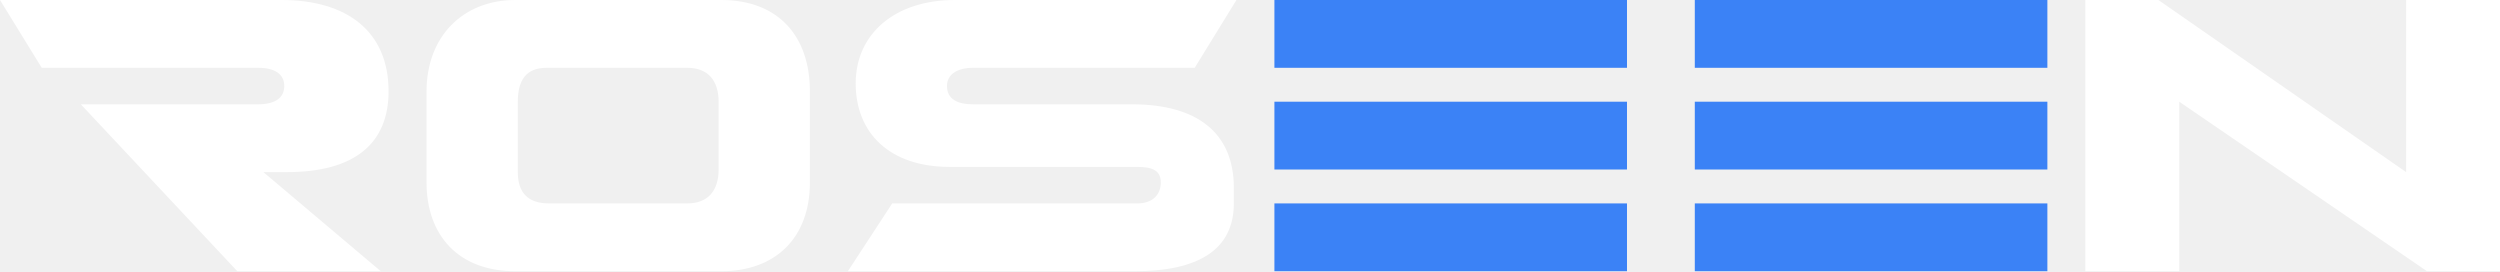
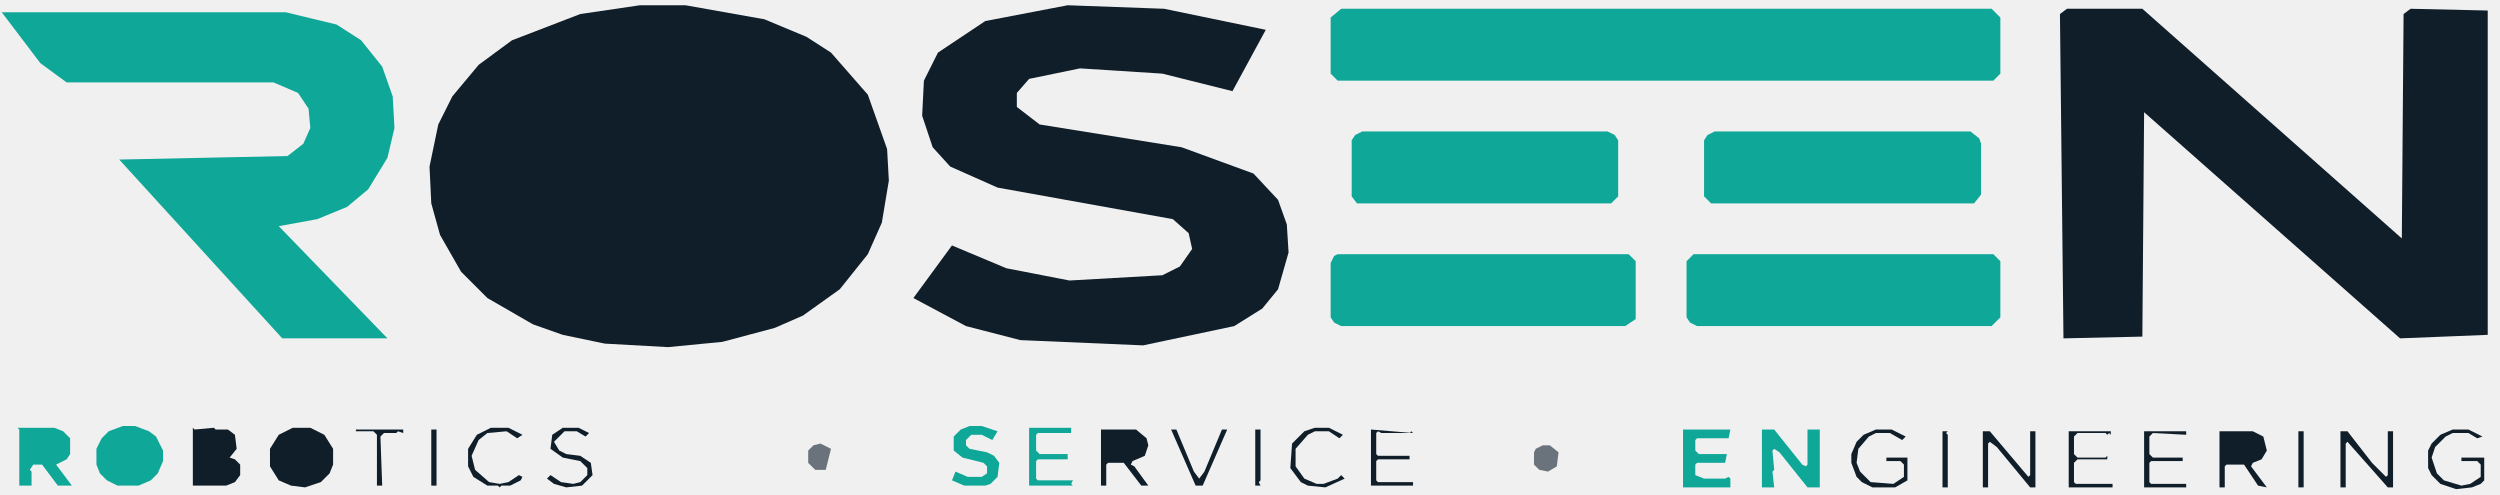
- <svg xmlns="http://www.w3.org/2000/svg" width="1843.539" height="200" viewBox="100 100 1843.539 200" role="img" aria-labelledby="logo-title">
-   <g transform="translate(100 100)">
-     <path id="letter-R" fill="#FFFFFF" d="M0.0 0.0H207.692C255.769 0.0 286.538 23.077 286.538 67.308C286.538 105.769 261.538 126.923 211.538 126.923H194.231L280.769 200.0H175.0L59.615 76.923H190.385C202.885 76.923 209.615 72.115 209.615 63.462C209.615 54.808 202.885 50.0 190.385 50.0H30.769L0.0 0.0Z" />
-     <path id="letter-O" fill="#FFFFFF" d="M379.923 0.0H531.846C574.154 0.0 597.231 26.923 597.231 67.308V134.615C597.231 175.0 572.231 200.0 531.846 200.0H379.923C337.615 200.0 314.538 173.077 314.538 134.615V67.308C314.538 26.923 341.462 0.0 379.923 0.0ZM403.0 50.0C387.615 50.0 381.846 59.615 381.846 75.0V126.923C381.846 142.308 389.538 150.0 404.923 150.0H506.846C522.231 150.0 529.923 140.385 529.923 125.0V75.0C529.923 59.615 522.231 50.0 506.846 50.0H403.0Z" />
-     <path id="letter-S" fill="#FFFFFF" d="M704.077 0.0H911.769L881.0 50.0H717.538C706.0 50.0 698.308 54.808 698.308 63.462C698.308 73.077 706.0 76.923 717.538 76.923H834.846C882.923 76.923 909.846 98.077 909.846 138.462V150.0C909.846 184.615 882.923 200.0 836.769 200.0H625.231L657.923 150.0H838.692C850.231 150.0 856.0 143.269 856.0 134.615C856.0 125.962 850.231 123.077 838.692 123.077H700.231C656.0 123.077 631.0 98.077 631.0 61.538C631.0 25.0 659.846 0.0 704.077 0.0Z" />
-     <g id="letter-E1" fill="#3B82F6">
-       <rect x="939.769" y="0" width="260" height="50" />
-       <rect x="939.769" y="75" width="260" height="50" />
-       <rect x="939.769" y="150" width="260" height="50" />
-     </g>
-     <g id="letter-E2" fill="#3B82F6">
-       <rect x="1249.769" y="0" width="260" height="50" />
-       <rect x="1249.769" y="75" width="260" height="50" />
-       <rect x="1249.769" y="150" width="260" height="50" />
-     </g>
-     <path id="letter-N" fill="#FFFFFF" d="M1537.769 0.0H1591.615L1774.308 126.923V0.0H1843.538V200.0H1789.692L1607 75.0V200.0H1537.769V0.0Z" />
-   </g>
+ <svg xmlns="http://www.w3.org/2000/svg" viewBox="0 0 1426 282">
+   <path fill="#0f1e29" d="M 1335,246 L 1335,278 L 1338,278 L 1338,253 L 1339,252 L 1362,278 L 1365,278 L 1365,246 L 1362,246 L 1362,271 L 1361,272 L 1353,264 L 1339,246 Z" />
+   <path fill="#0f1e29" d="M 1311,246 L 1311,278 L 1314,278 L 1314,246 Z" />
+   <path fill="#0f1e29" d="M 1266,246 L 1266,278 L 1269,278 L 1269,266 L 1270,265 L 1280,265 L 1288,277 L 1293,278 L 1284,266 L 1285,264 L 1290,262 L 1293,257 L 1291,249 L 1285,246 Z" />
+   <path fill="#0f1e29" d="M 1223,246 L 1223,278 L 1247,278 L 1247,276 L 1227,276 L 1226,275 L 1226,264 L 1227,263 L 1245,263 L 1245,261 L 1228,261 L 1226,259 L 1226,249 L 1228,247 L 1247,248 L 1247,246 Z" />
+   <path fill="#0f1e29" d="M 1180,246 L 1180,278 L 1205,278 L 1205,276 L 1184,276 L 1183,275 L 1183,264 L 1185,262 L 1202,262 L 1202,260 L 1201,261 L 1185,261 L 1183,259 L 1183,249 L 1185,247 L 1201,247 L 1202,248 L 1203,247 L 1204,248 L 1204,246 Z" />
+   <path fill="#0f1e29" d="M 1131,246 L 1131,278 L 1134,278 L 1134,253 L 1135,252 L 1139,255 L 1158,278 L 1161,278 L 1161,246 L 1158,246 L 1158,271 L 1157,272 L 1135,246 Z" />
+   <path fill="#0f1e29" d="M 1108,246 L 1108,278 L 1111,278 L 1111,248 L 1110,247 L 1111,246 Z" />
+   <path fill="#0f1e29" d="M 1392,248 L 1387,253 L 1385,257 L 1385,267 L 1387,271 L 1392,276 L 1401,279 L 1410,278 L 1415,276 L 1417,274 L 1417,261 L 1404,261 L 1404,263 L 1413,263 L 1415,265 L 1415,272 L 1409,276 L 1404,277 L 1394,274 L 1390,270 L 1387,261 L 1389,255 L 1395,249 L 1399,247 L 1408,247 L 1413,250 L 1416,249 L 1408,245 L 1399,245 Z" />
+   <path fill="#0f1e29" d="M 1063,248 L 1059,252 L 1056,259 L 1056,264 L 1059,272 L 1062,275 L 1068,278 L 1081,278 L 1088,274 L 1088,261 L 1076,261 L 1076,263 L 1084,263 L 1086,265 L 1086,272 L 1080,276 L 1067,275 L 1061,269 L 1059,264 L 1060,256 L 1066,249 L 1070,247 L 1078,247 L 1085,251 L 1087,249 L 1079,245 L 1070,245 Z" />
+   <path fill="#0f1e29" d="M 782,245 L 782,277 L 806,277 L 806,275 L 786,275 L 785,274 L 785,263 L 786,262 L 804,262 L 804,260 L 786,260 L 785,259 L 785,247 L 786,246 L 788,247 L 804,247 L 805,246 L 806,247 Z" />
+   <path fill="#0f1e29" d="M 716,245 L 716,277 L 719,277 L 718,275 L 719,274 L 719,245 Z" />
+   <path fill="#0f1e29" d="M 668,245 L 682,277 L 686,277 L 700,245 L 697,245 L 687,269 L 684,273 L 681,269 L 671,245 Z" />
+   <path fill="#0f1e29" d="M 628,245 L 628,277 L 631,277 L 631,265 L 632,264 L 641,264 L 651,277 L 655,277 L 647,266 L 645,265 L 646,263 L 653,260 L 655,254 L 654,250 L 648,245 Z" />
+   <path fill="#0f1e29" d="M 246,245 L 246,277 L 249,277 L 249,245 Z" />
+   <path fill="#0f1e29" d="M 203,245 L 203,246 L 213,246 L 215,248 L 215,277 L 218,277 L 217,249 L 219,247 L 226,247 L 227,246 L 230,247 L 230,245 Z" />
+   <path fill="#0f1e29" d="M 750,244 L 744,246 L 737,253 L 736,267 L 742,275 L 746,277 L 756,278 L 767,273 L 765,271 L 763,273 L 755,276 L 751,276 L 744,273 L 739,266 L 739,256 L 746,248 L 750,246 L 758,246 L 764,250 L 766,248 L 758,244 Z" />
+   <path fill="#0f1e29" d="M 321,244 L 315,248 L 314,256 L 321,261 L 331,263 L 335,267 L 335,271 L 331,275 L 327,276 L 320,275 L 314,271 L 312,273 L 316,276 L 323,278 L 332,277 L 338,271 L 337,264 L 331,260 L 323,259 L 319,257 L 316,252 L 322,246 L 329,246 L 334,249 L 336,247 L 330,244 Z" />
+   <path fill="#0f1e29" d="M 272,248 L 267,256 L 267,266 L 270,272 L 278,277 L 284,277 L 285,278 L 286,277 L 291,277 L 297,274 L 298,272 L 296,271 L 290,275 L 285,276 L 279,275 L 271,268 L 269,260 L 273,251 L 278,247 L 289,246 L 295,250 L 298,248 L 290,244 L 280,244 Z" />
+   <path fill="#0f1e29" d="M 159,248 L 154,256 L 154,266 L 159,274 L 166,277 L 174,278 L 183,275 L 188,270 L 190,265 L 190,256 L 185,248 L 177,244 L 167,244 Z" />
+   <path fill="#0f1e29" d="M 110,244 L 110,277 L 129,277 L 134,275 L 137,271 L 137,265 L 134,262 L 131,261 L 135,256 L 134,248 L 130,245 L 123,245 L 122,244 L 111,245 Z" />
+   <path fill="#0f1e29" d="M 1175,8 L 1177,193 L 1222,192 L 1223,64 L 1369,193 L 1419,191 L 1419,6 L 1375,5 L 1371,8 L 1370,136 L 1222,5 L 1179,5 Z" />
+   <path fill="#0f1e29" d="M 535,30 L 527,46 L 526,66 L 532,84 L 542,95 L 569,107 L 669,125 L 678,133 L 680,142 L 673,152 L 663,157 L 610,160 L 574,153 L 543,140 L 521,170 L 551,186 L 582,194 L 652,197 L 704,186 L 720,176 L 729,165 L 735,144 L 734,128 L 729,114 L 715,99 L 674,84 L 593,71 L 580,61 L 580,53 L 587,45 L 616,39 L 663,42 L 703,52 L 722,17 L 664,5 L 609,3 L 562,12 Z" />
+   <path fill="#0f1e29" d="M 258,55 L 250,71 L 245,95 L 246,116 L 251,134 L 263,155 L 278,170 L 304,185 L 321,191 L 345,196 L 381,198 L 412,195 L 442,187 L 458,180 L 479,165 L 495,145 L 503,127 L 507,103 L 506,85 L 495,54 L 474,30 L 460,21 L 436,11 L 391,3 L 365,3 L 331,8 L 292,23 L 273,37 Z" />
+   <path fill="#0fa798" d="M 1005,245 L 1005,278 L 1012,278 L 1011,269 L 1012,268 L 1011,257 L 1012,256 L 1015,258 L 1031,278 L 1038,278 L 1038,245 L 1031,245 L 1031,265 L 1030,266 L 1028,265 L 1012,245 Z" />
+   <path fill="#0fa798" d="M 960,245 L 960,278 L 987,278 L 987,273 L 986,272 L 984,273 L 972,273 L 967,271 L 967,265 L 968,264 L 984,264 L 985,259 L 969,259 L 967,257 L 967,251 L 968,250 L 986,250 L 987,245 Z" />
+   <path fill="#0fa798" d="M 587,244 L 587,277 L 612,277 L 611,276 L 612,274 L 592,274 L 591,273 L 591,263 L 592,262 L 609,262 L 609,259 L 593,259 L 591,257 L 591,248 L 592,247 L 611,247 L 611,244 Z" />
+   <path fill="#0fa798" d="M 10,244 L 11,245 L 11,277 L 18,277 L 18,269 L 17,268 L 19,265 L 24,265 L 33,277 L 41,277 L 32,265 L 38,262 L 40,259 L 40,250 L 36,246 L 31,244 Z" />
+   <path fill="#0fa798" d="M 553,243 L 548,245 L 544,249 L 544,257 L 549,261 L 561,264 L 563,266 L 563,270 L 560,272 L 552,272 L 545,269 L 543,274 L 550,277 L 562,277 L 565,276 L 569,272 L 570,264 L 567,260 L 563,258 L 553,256 L 551,254 L 551,251 L 554,248 L 560,248 L 566,251 L 569,246 L 560,243 Z" />
+   <path fill="#0fa798" d="M 62,246 L 58,250 L 55,256 L 55,265 L 57,270 L 61,274 L 67,277 L 79,277 L 86,274 L 90,270 L 93,263 L 93,257 L 89,249 L 85,246 L 77,243 L 70,243 Z" />
+   <path fill="#0fa798" d="M 962,149 L 962,181 L 964,184 L 968,186 L 1136,186 L 1141,181 L 1141,149 L 1137,145 L 966,145 Z" />
+   <path fill="#0fa798" d="M 759,150 L 759,181 L 761,184 L 765,186 L 927,186 L 933,182 L 933,149 L 929,145 L 763,145 L 761,146 Z" />
+   <path fill="#0fa798" d="M 972,80 L 972,112 L 976,116 L 1126,116 L 1130,111 L 1130,82 L 1129,79 L 1124,75 L 978,75 L 974,77 Z" />
+   <path fill="#0fa798" d="M 771,80 L 771,112 L 774,116 L 919,116 L 923,112 L 923,80 L 921,77 L 917,75 L 777,75 L 773,77 Z" />
+   <path fill="#0fa798" d="M 1,7 L 23,36 L 38,47 L 156,47 L 170,53 L 176,62 L 177,73 L 173,82 L 164,89 L 68,91 L 161,193 L 221,193 L 159,129 L 181,125 L 198,118 L 210,108 L 221,90 L 225,73 L 224,55 L 218,38 L 206,23 L 192,14 L 163,7 Z" />
+   <path fill="#0fa798" d="M 759,10 L 759,42 L 763,46 L 1137,46 L 1141,42 L 1141,10 L 1136,5 L 765,5 Z" />
+   <path fill="#6a727b" d="M 880,254 L 876,256 L 875,258 L 875,265 L 878,268 L 883,269 L 888,266 L 889,258 L 884,254 Z" />
+   <path fill="#6a727b" d="M 468,253 L 464,254 L 461,257 L 461,264 L 465,268 L 471,268 L 474,256 Z" />
</svg>
